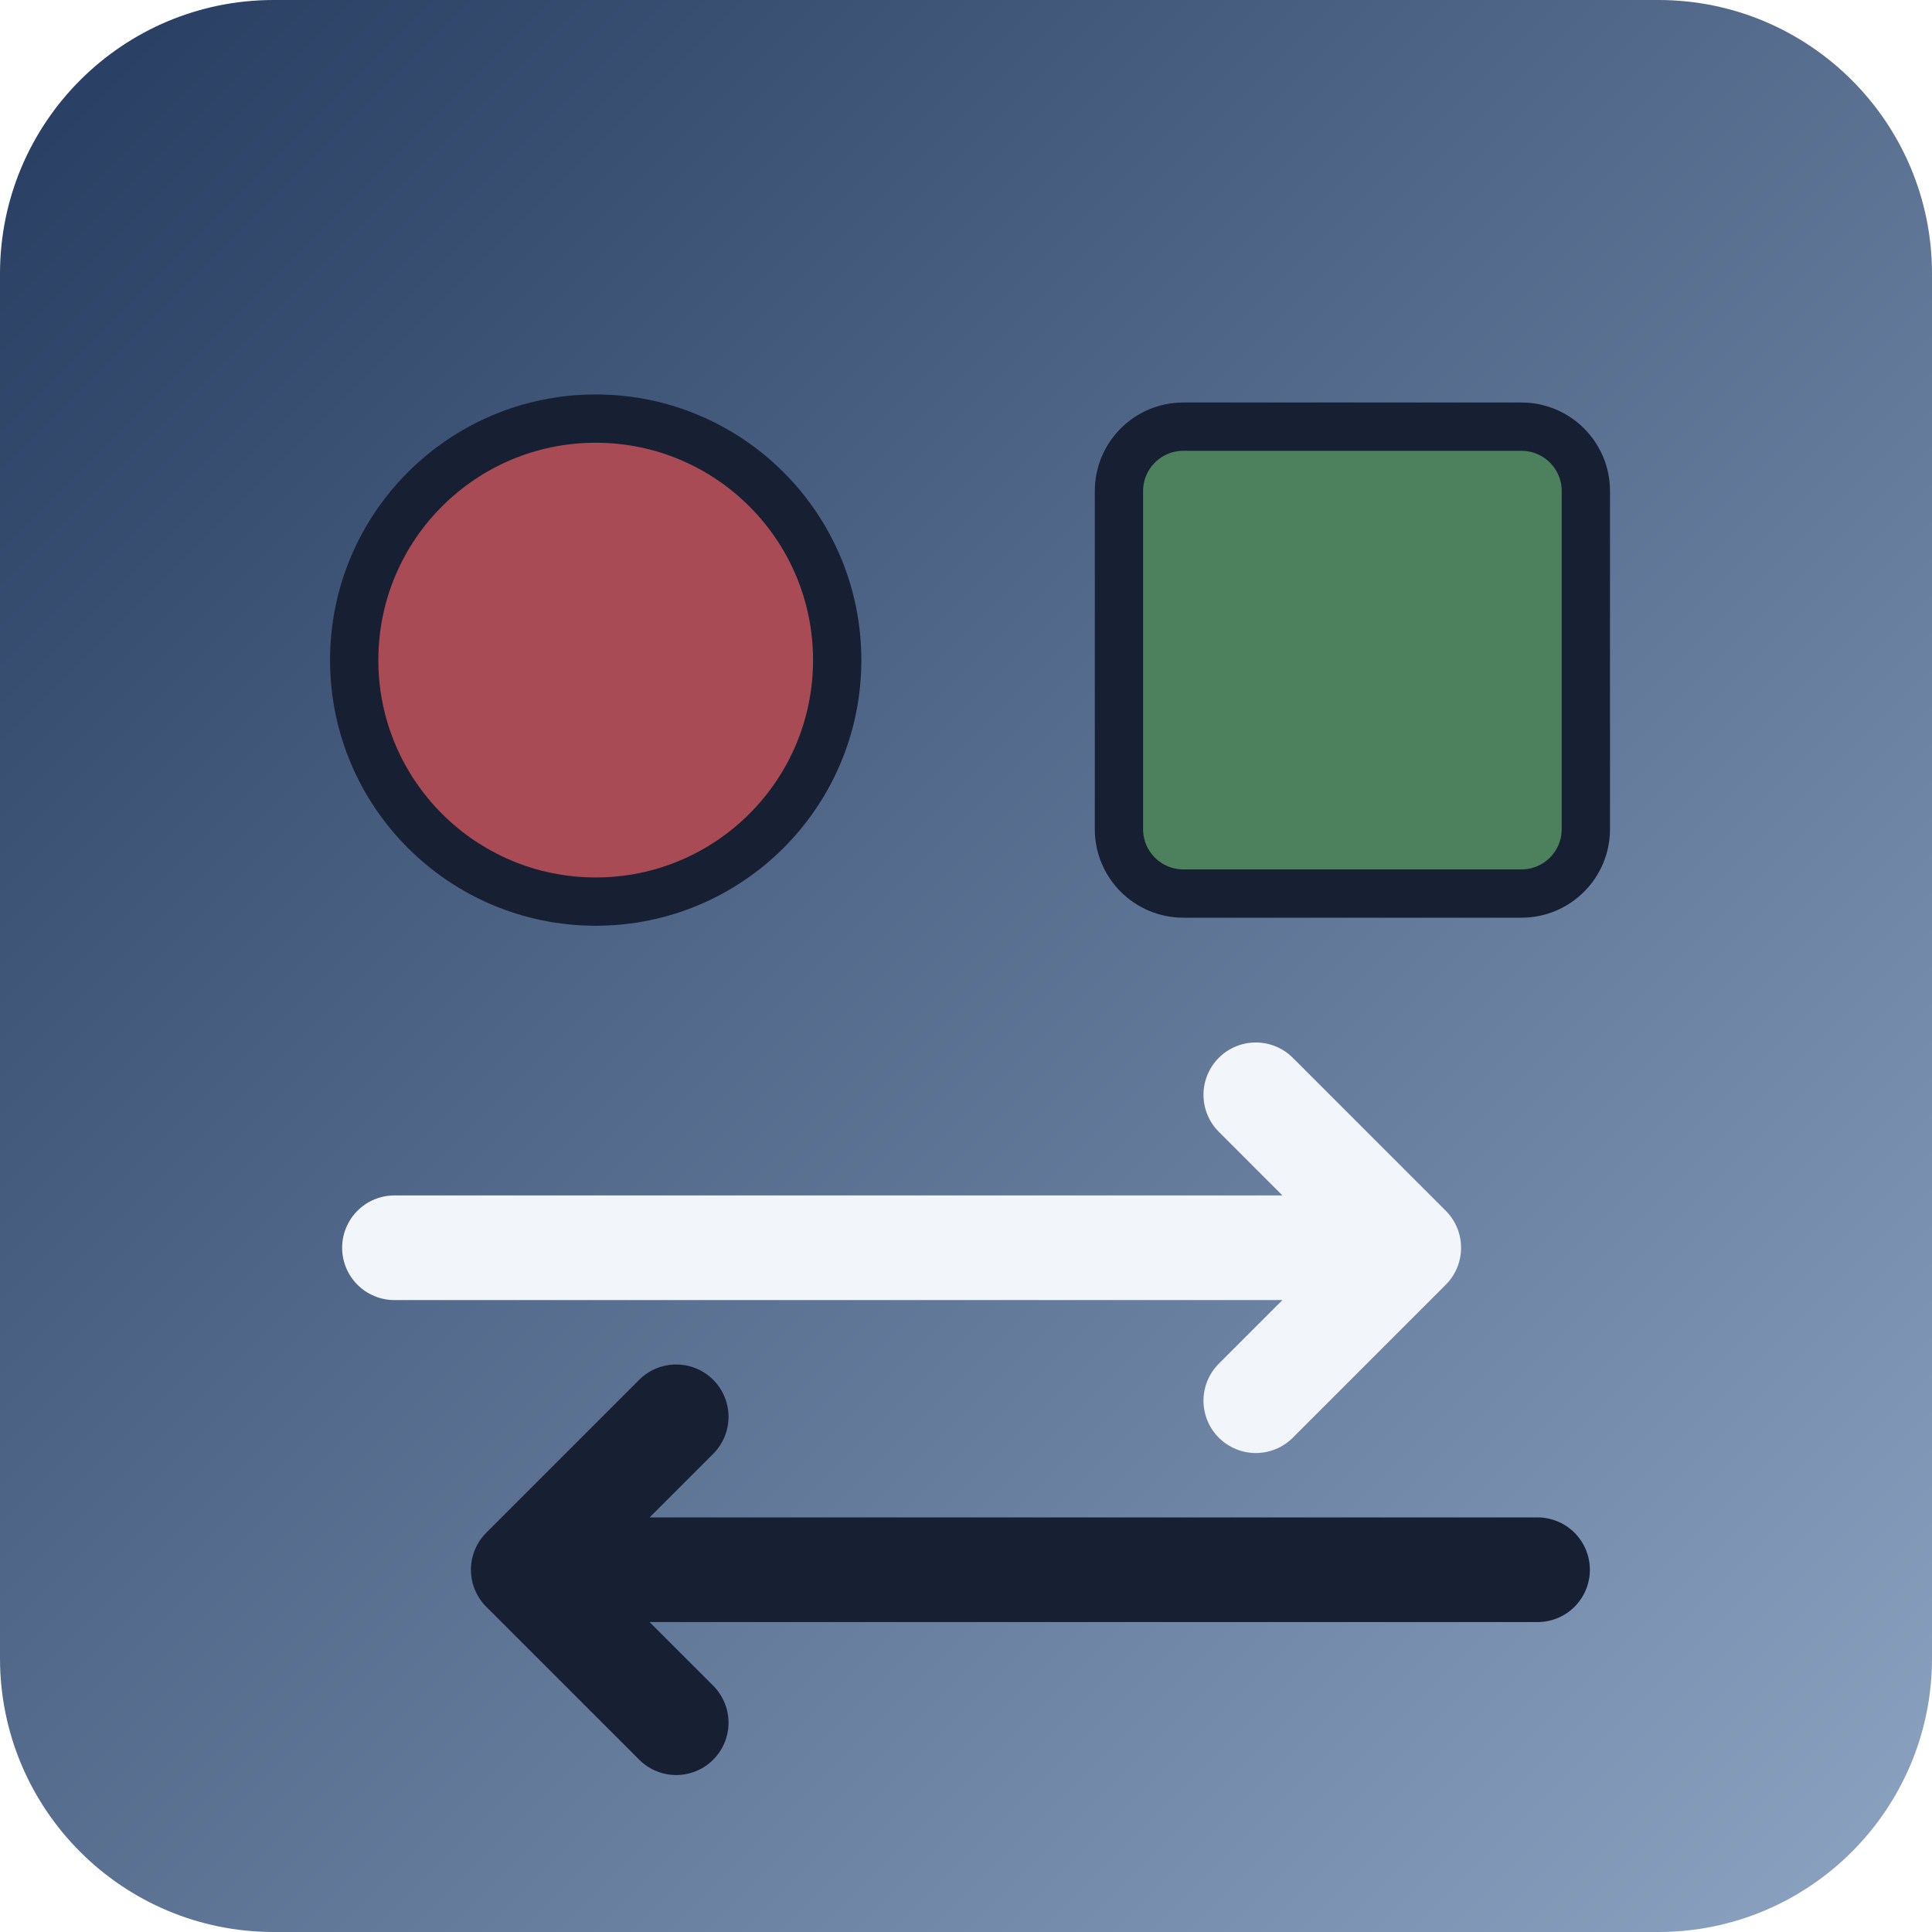
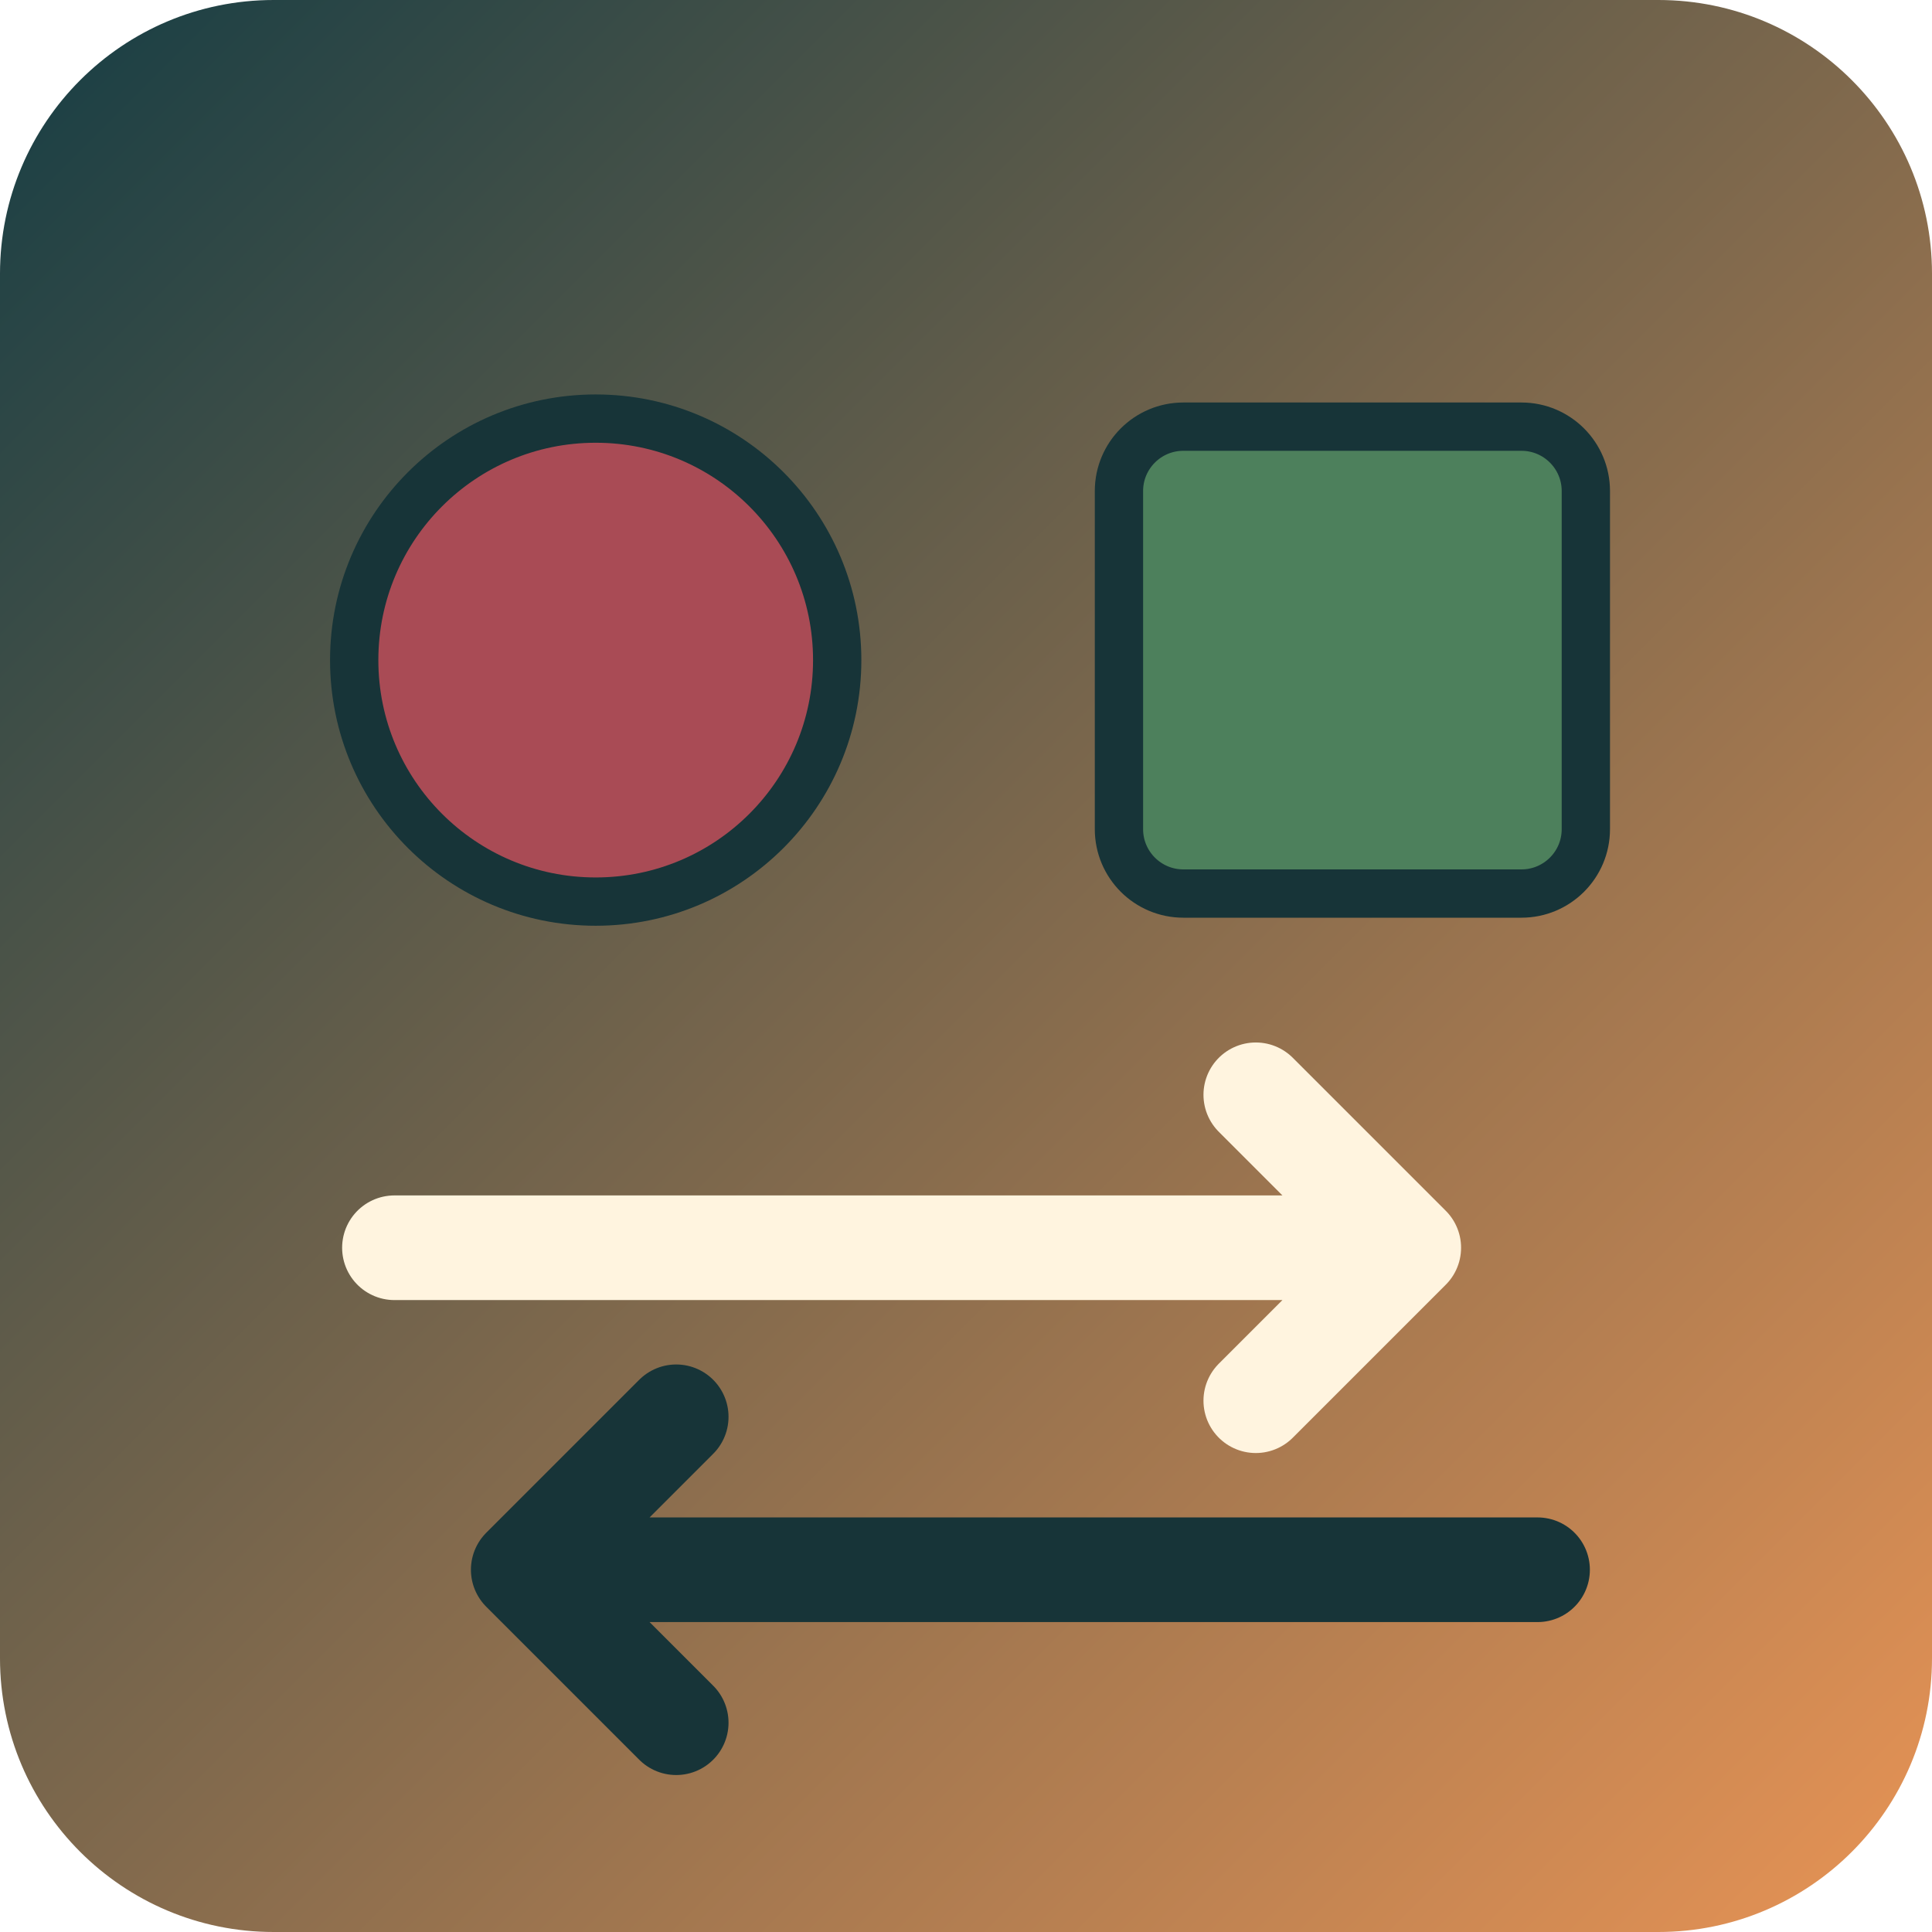
<svg xmlns="http://www.w3.org/2000/svg" viewBox="0 0 240 240">
  <defs>
    <linearGradient id="b" x2="1" y2="1">
-       <stop stop-color="#253b5f" />
-       <stop offset="1" stop-color="#8da4c3" />
+       <stop stop-color="#153d44" />
+       <stop offset="1" stop-color="#e99455" />
    </linearGradient>
  </defs>
  <rect width="240" height="240" rx="34" fill="url(#b)" />
-   <circle cx="74" cy="82" r="30" fill="#a94b55" stroke="#172033" stroke-width="6" />
-   <rect x="139" y="53" width="58" height="58" rx="8" fill="#4d805c" stroke="#172033" stroke-width="6" />
-   <path d="M49 155h126l-19-19m19 19-19 19" fill="none" stroke="#f2f5fa" stroke-width="13" stroke-linecap="round" stroke-linejoin="round" />
-   <path d="M191 195H65l19-19m-19 19 19 19" fill="none" stroke="#172033" stroke-width="13" stroke-linecap="round" stroke-linejoin="round" />
+   <circle cx="74" cy="82" r="30" fill="#a94b55" stroke="#173438" stroke-width="6" />
+   <rect x="139" y="53" width="58" height="58" rx="8" fill="#4d805c" stroke="#173438" stroke-width="6" />
+   <path d="M49 155h126l-19-19m19 19-19 19" fill="none" stroke="#fff4df" stroke-width="13" stroke-linecap="round" stroke-linejoin="round" />
+   <path d="M191 195H65l19-19m-19 19 19 19" fill="none" stroke="#173438" stroke-width="13" stroke-linecap="round" stroke-linejoin="round" />
</svg>
